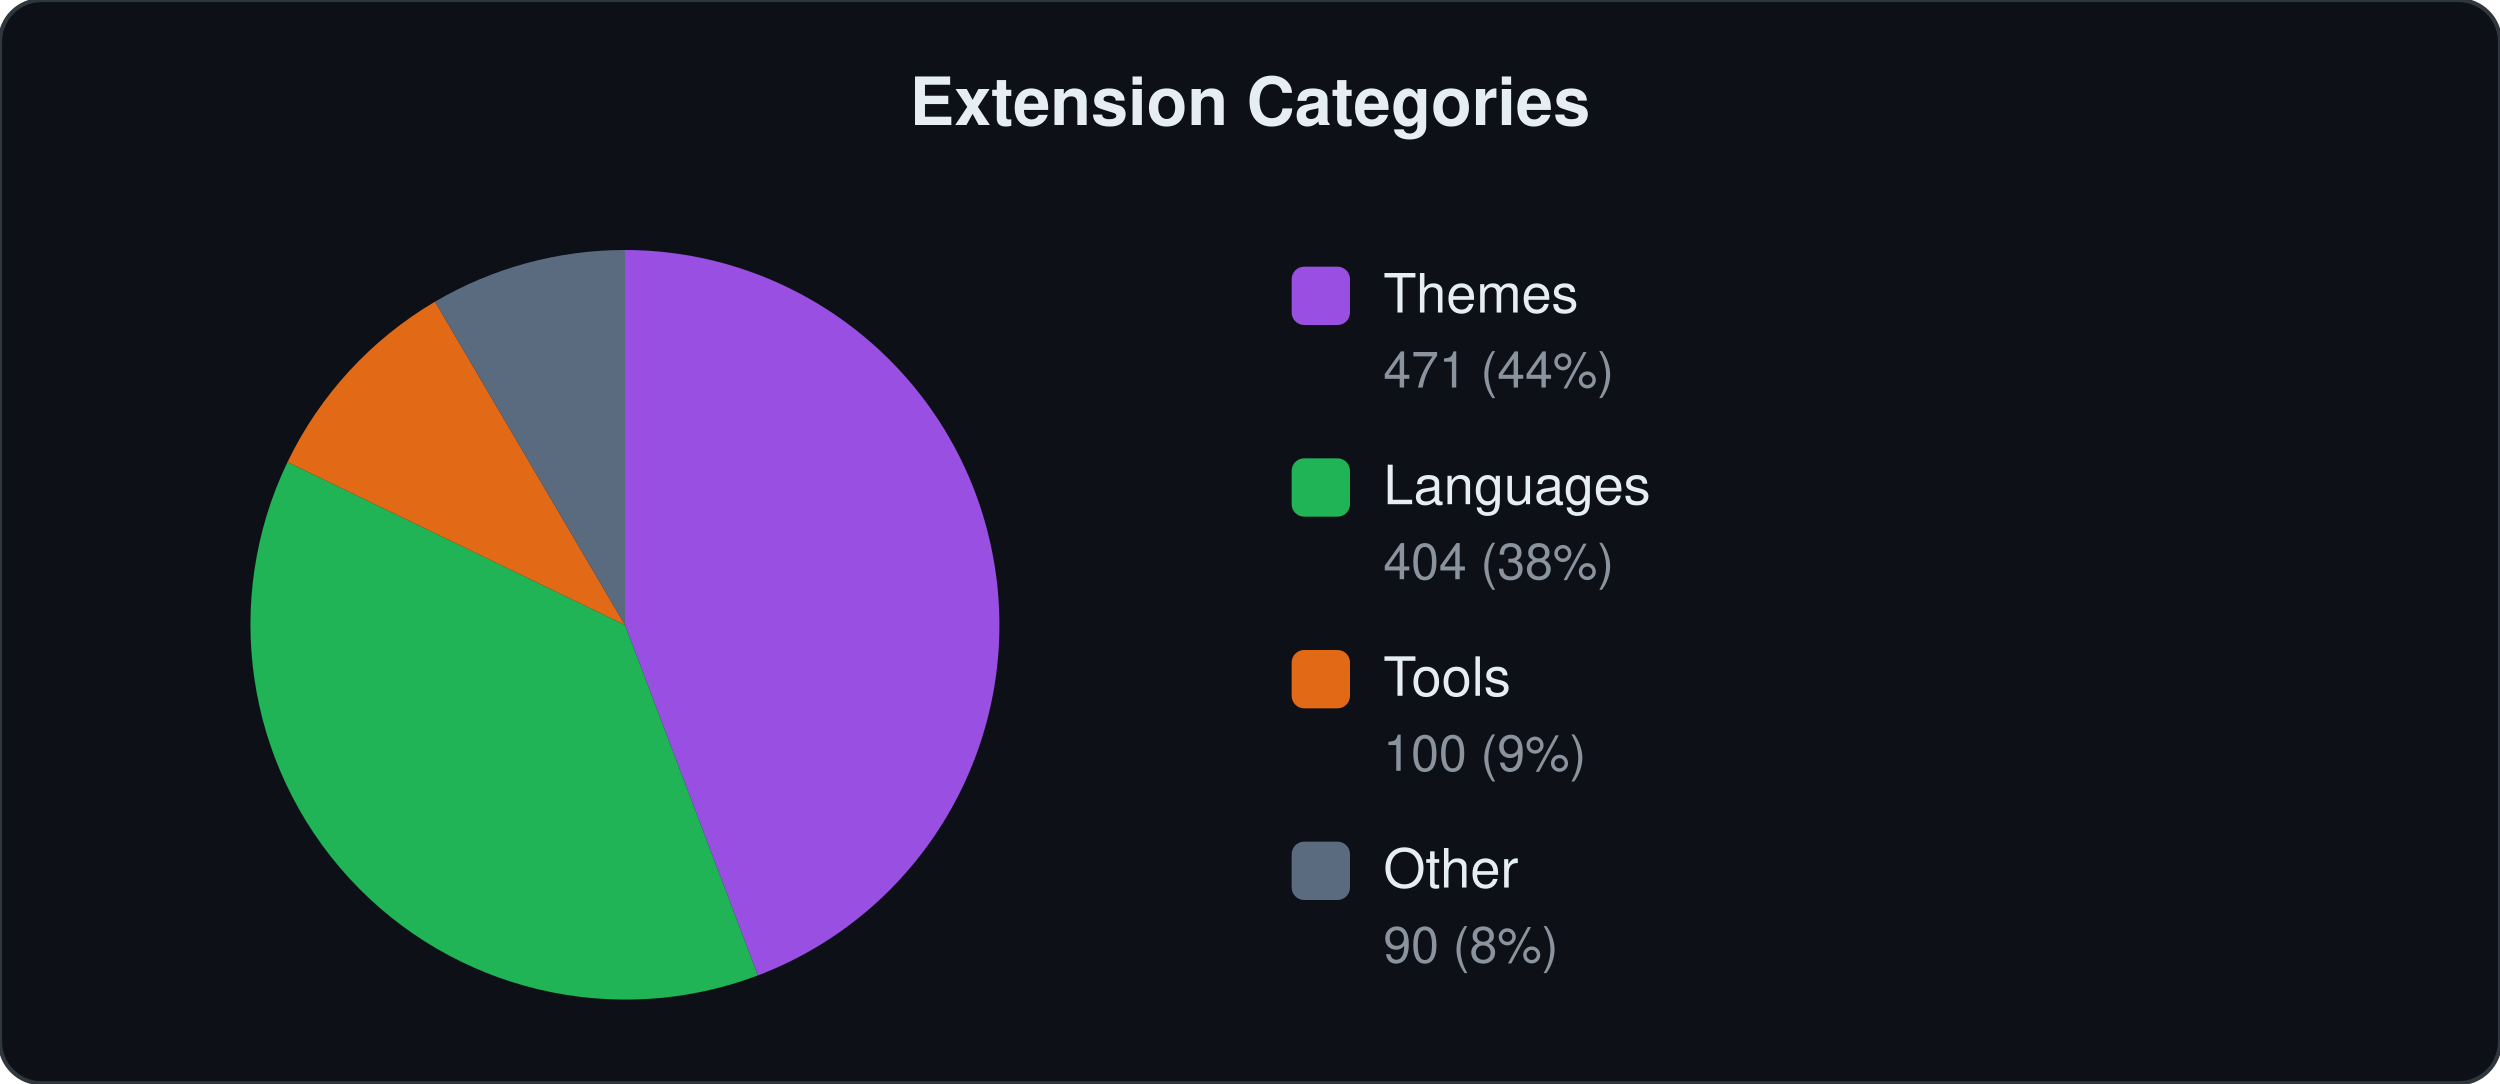
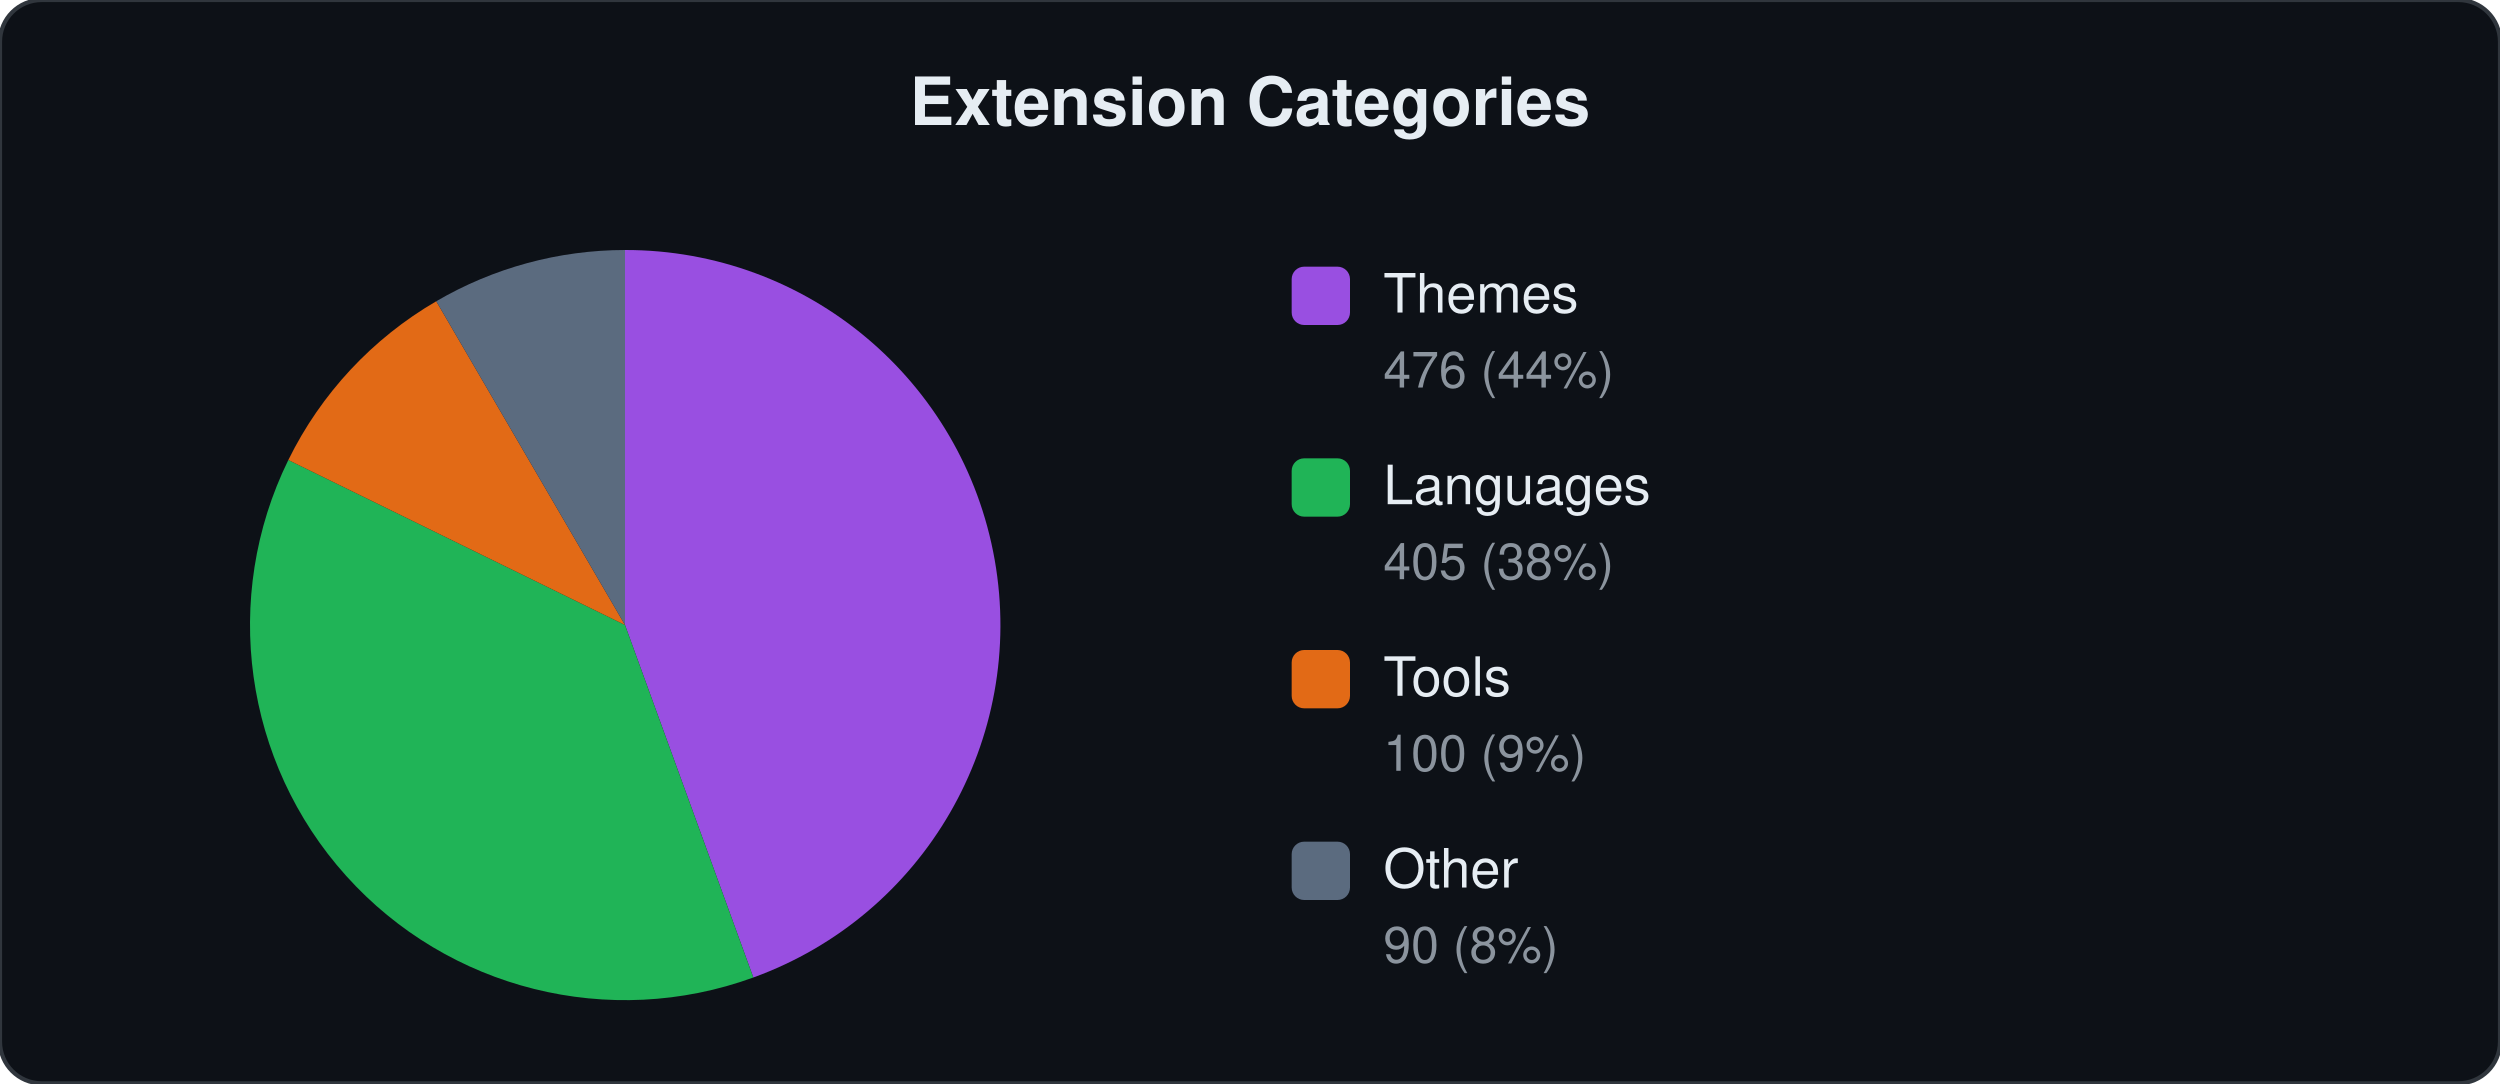
<svg xmlns="http://www.w3.org/2000/svg" viewBox="0 0 600 260" width="600" height="260">
  <style>text{font-family:-apple-system,BlinkMacSystemFont,"Segoe UI",Helvetica,Arial,sans-serif;fill:#e6edf3}.label{font-size:13px}.count{font-size:12px;fill:#8b949e}.title{font-size:16px;font-weight:600}</style>
  <rect width="600" height="260" rx="10" fill="#0d1117" stroke="#30363d" stroke-width="1" />
  <text x="300" y="30" text-anchor="middle" class="title">Extension Categories</text>
-   <path d="M150.0,150.0 L150.0,60.0 A90,90 0 0,1 181.9,234.1 Z" fill="#a855f7" opacity="0.9" />
-   <path d="M150.0,150.0 L181.9,234.1 A90,90 0 0,1 69.0,110.9 Z" fill="#22c55e" opacity="0.9" />
-   <path d="M150.0,150.0 L69.0,110.9 A90,90 0 0,1 104.4,72.4 Z" fill="#f97316" opacity="0.9" />
-   <path d="M150.0,150.0 L104.4,72.4 A90,90 0 0,1 150.0,60.0 Z" fill="#64748b" opacity="0.9" />
+   <path d="M150.0,150.0 L150.0,60.0 A90,90 0 0,1 180.8,234.6 Z" fill="#a855f7" opacity="0.9" />
+   <path d="M150.0,150.0 L180.8,234.6 A90,90 0 0,1 69.2,110.4 Z" fill="#22c55e" opacity="0.9" />
+   <path d="M150.0,150.0 L69.2,110.4 A90,90 0 0,1 104.7,72.3 Z" fill="#f97316" opacity="0.9" />
+   <path d="M150.0,150.0 L104.7,72.3 A90,90 0 0,1 150.0,60.0 Z" fill="#64748b" opacity="0.9" />
  <rect x="310" y="64" width="14" height="14" rx="3" fill="#a855f7" opacity="0.9" />
  <text x="332" y="75" class="label">Themes</text>
-   <text x="332" y="93" class="count">471 (44%)</text>
+   <text x="332" y="93" class="count">476 (44%)</text>
  <rect x="310" y="110" width="14" height="14" rx="3" fill="#22c55e" opacity="0.9" />
  <text x="332" y="121" class="label">Languages</text>
-   <text x="332" y="139" class="count">404 (38%)</text>
+   <text x="332" y="139" class="count">405 (38%)</text>
  <rect x="310" y="156" width="14" height="14" rx="3" fill="#f97316" opacity="0.9" />
  <text x="332" y="167" class="label">Tools</text>
  <text x="332" y="185" class="count">100 (9%)</text>
  <rect x="310" y="202" width="14" height="14" rx="3" fill="#64748b" opacity="0.9" />
  <text x="332" y="213" class="label">Other</text>
  <text x="332" y="231" class="count">90 (8%)</text>
</svg>
